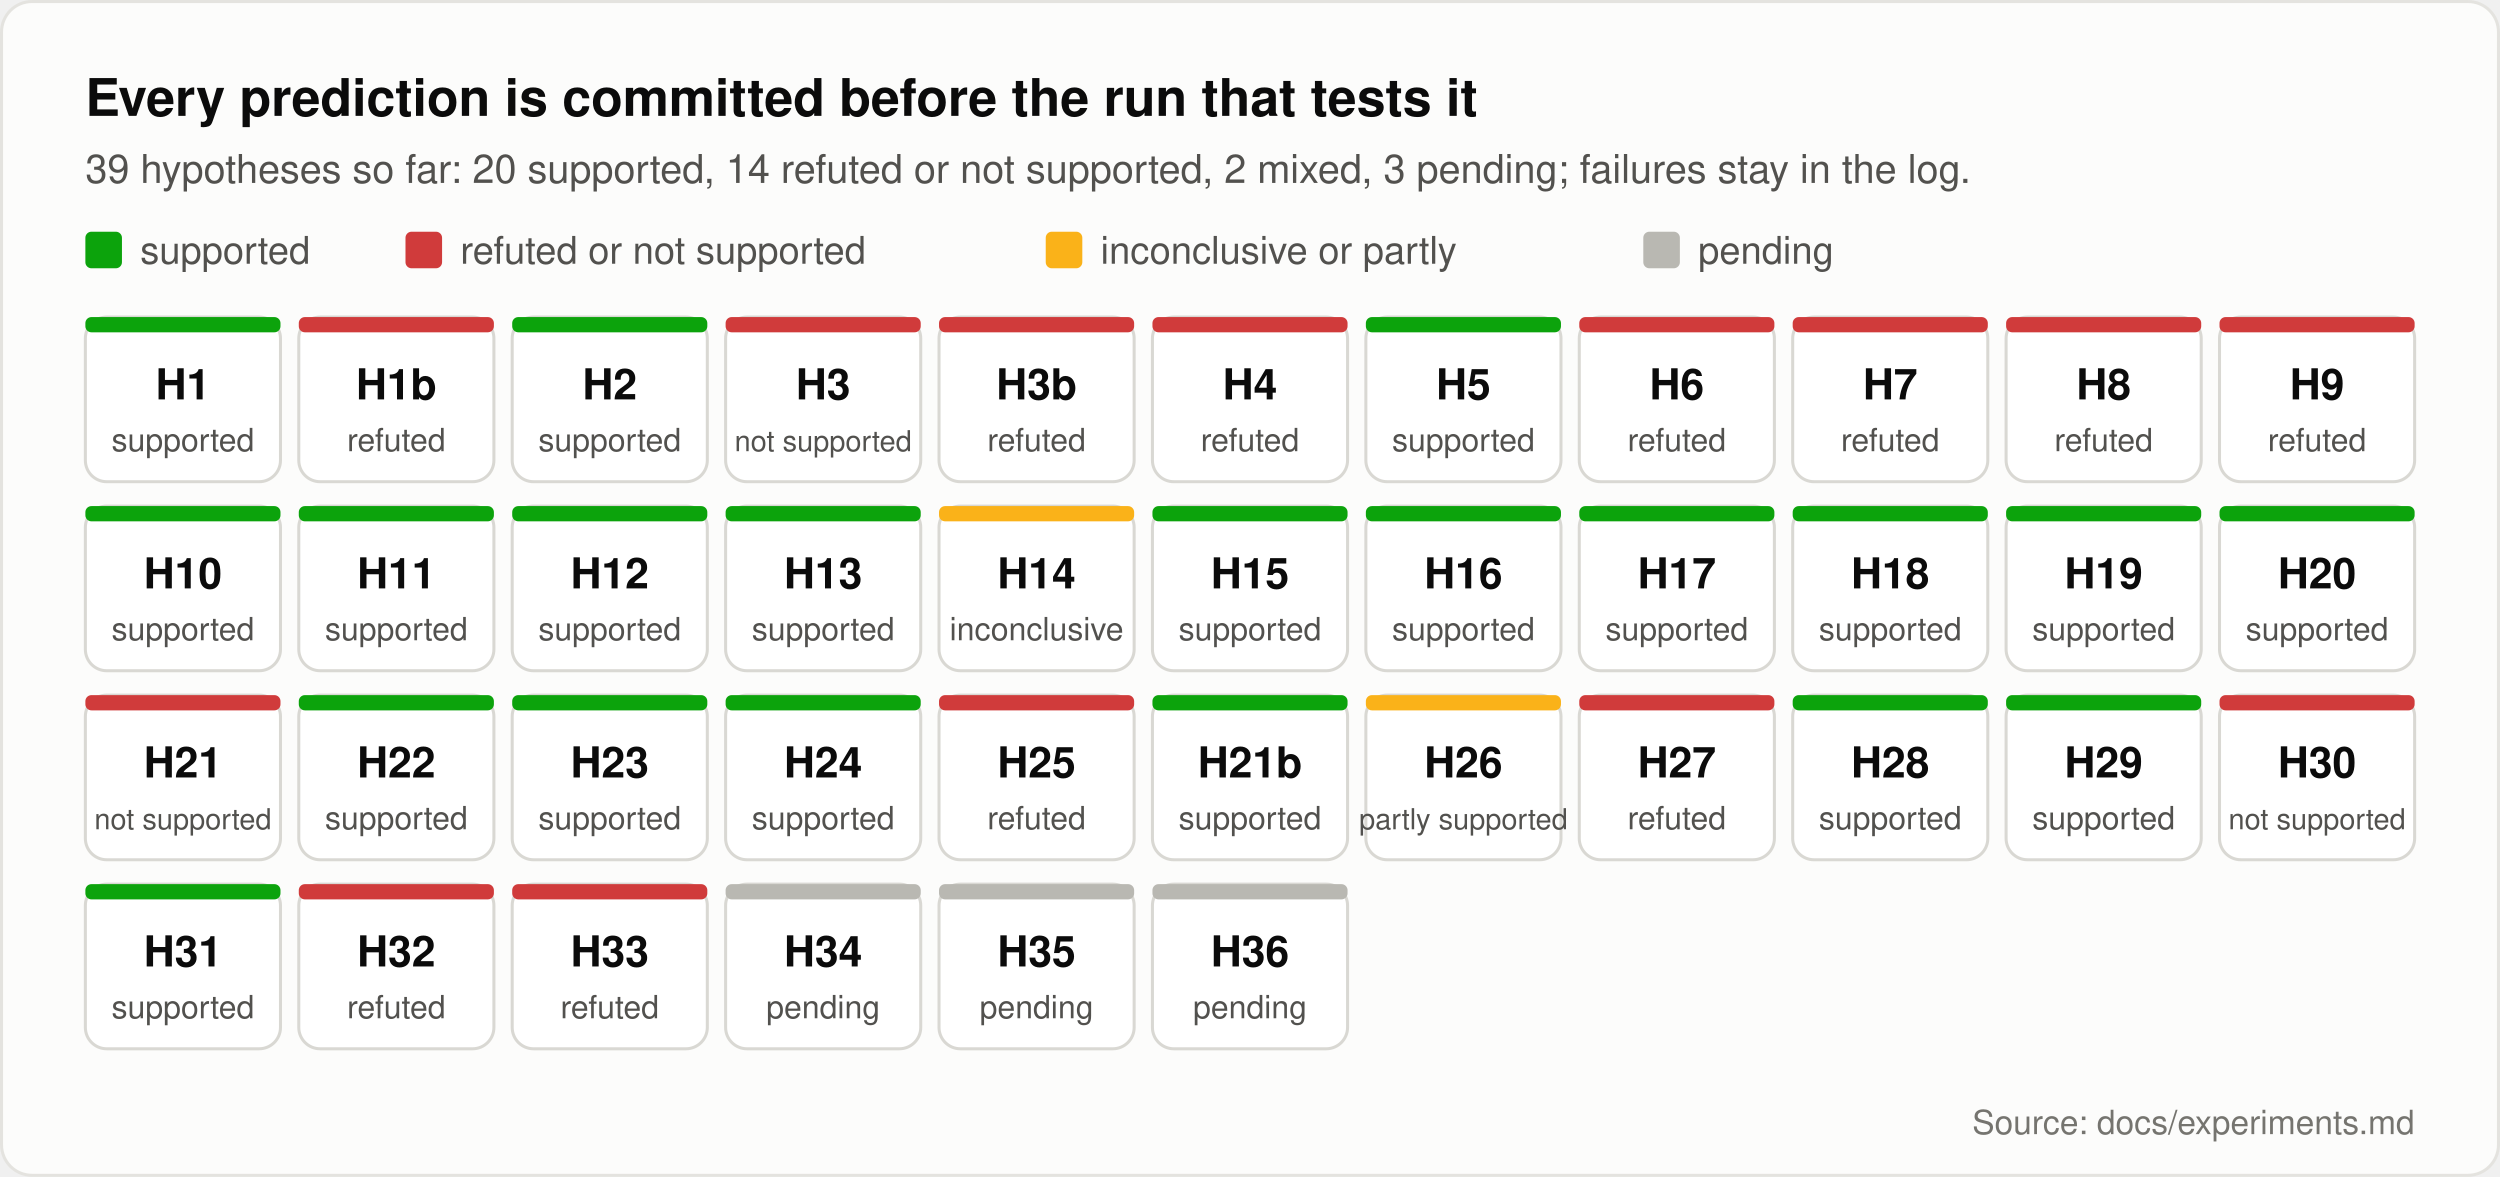
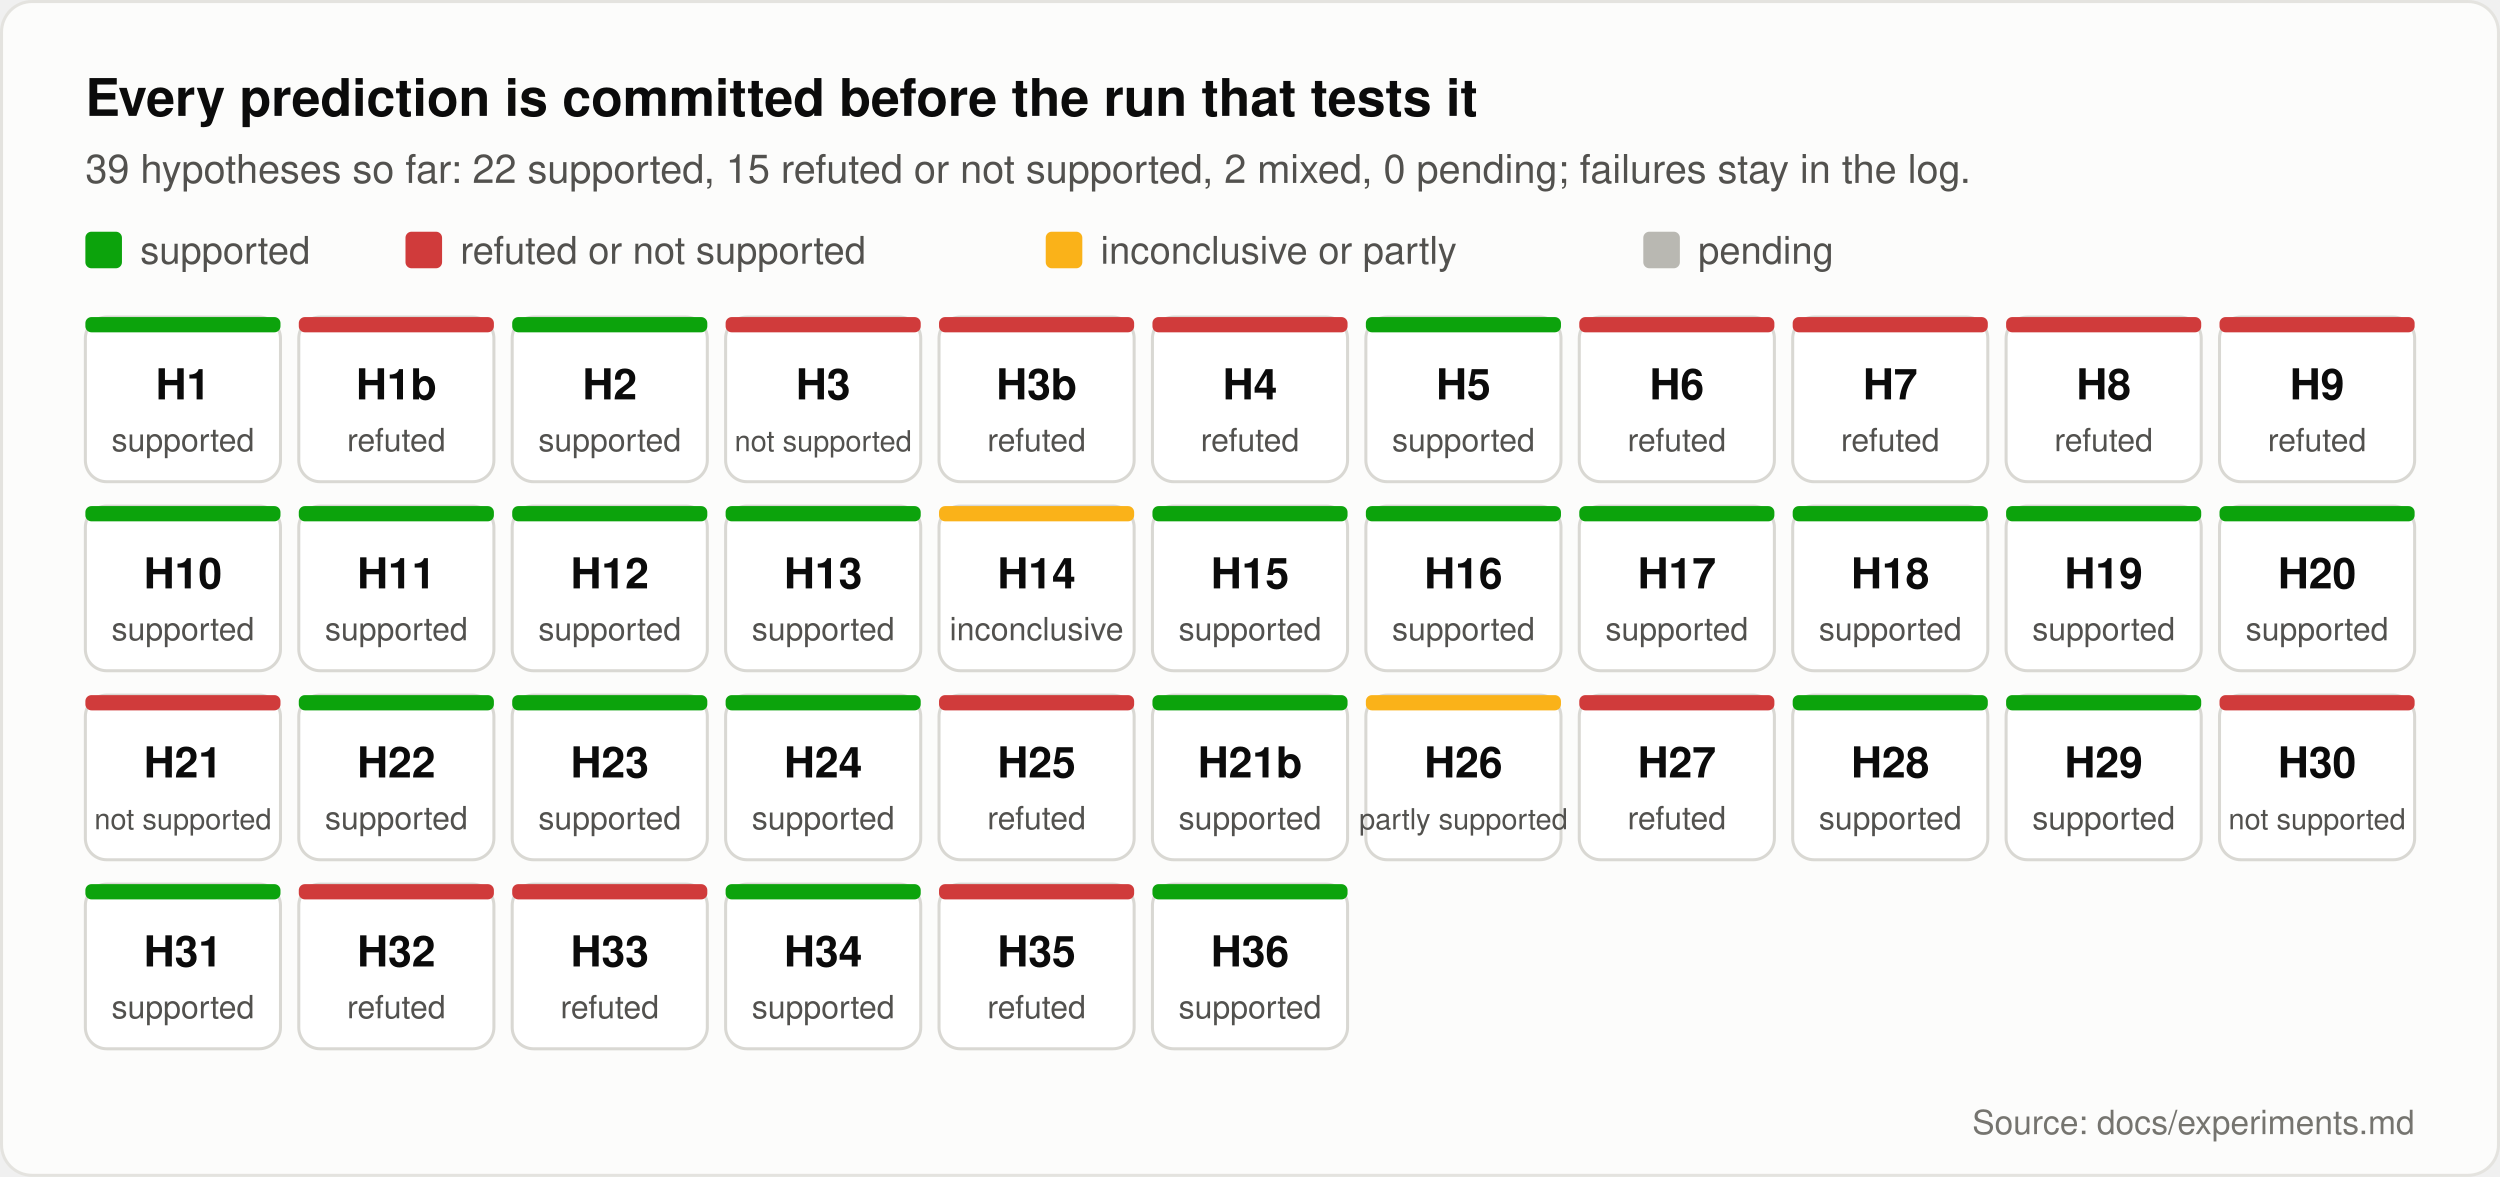
<svg xmlns="http://www.w3.org/2000/svg" width="820" height="386" viewBox="0 0 820 386" role="img" aria-labelledby="title desc">
  <style>
  .bg { fill: #fcfcfb; } .frame { fill: none; stroke: #e4e3df; }
  .t1 { fill: #0b0b0b; } .t2 { fill: #52514e; } .t3 { fill: #75746f; }
  .grid { stroke: #e4e3df; stroke-width: 1; } .axis { stroke: #b9b8b2; stroke-width: 1; }
  .s1 { fill: #2a78d6; } .s2 { fill: #eb6834; } .s3 { fill: #1baf7a; }
  .l1 { stroke: #2a78d6; } .l2 { stroke: #eb6834; } .l3 { stroke: #1baf7a; }
  .ring { stroke: #fcfcfb; stroke-width: 2; }
  .box { fill: #f3f2ee; stroke: #d9d8d3; stroke-width: 1; }
  .hot { fill: #e6eefa; stroke: #2a78d6; stroke-width: 1.5; }
  .wire { stroke: #75746f; stroke-width: 1.5; fill: none; }
  .tip { fill: #75746f; }
  .bracket { stroke: #2a78d6; stroke-width: 1.5; fill: none; stroke-dasharray: 5 4; }
  .tile { fill: #f3f2ee; } .big { fill: #0b0b0b; } .accent { fill: #2a78d6; }
  .good { fill: #0ca30c; } .bad { fill: #d03b3b; } .warn { fill: #fab219; } .none { fill: #b9b8b2; }
  .chip { fill: #ffffff; stroke: #d9d8d3; stroke-width: 1; }
  @media (prefers-color-scheme: dark) {
    .bg { fill: #1a1a19; } .frame { stroke: #383835; }
    .t1 { fill: #f0efec; } .t2 { fill: #c3c2b7; } .t3 { fill: #9a998f; }
    .grid { stroke: #2e2e2c; } .axis { stroke: #57564f; }
    .s1 { fill: #3987e5; } .s2 { fill: #d95926; } .s3 { fill: #199e70; }
    .l1 { stroke: #3987e5; } .l2 { stroke: #d95926; } .l3 { stroke: #199e70; }
    .ring { stroke: #1a1a19; }
    .box { fill: #242422; stroke: #46453f; }
    .hot { fill: #1c2a3d; stroke: #3987e5; }
    .wire { stroke: #9a998f; } .tip { fill: #9a998f; }
    .bracket { stroke: #3987e5; }
    .tile { fill: #242422; } .big { fill: #f0efec; } .accent { fill: #3987e5; }
    .none { fill: #57564f; } .chip { fill: #1f1f1e; stroke: #46453f; }
  }
</style>
  <rect class="bg" x="0.5" y="0.5" width="819" height="385" rx="10" />
  <rect class="frame" x="0.5" y="0.5" width="819" height="385" rx="10" />
  <text x="28.0" y="38.0" class="t1" font-family="ui-sans-serif, -apple-system, BlinkMacSystemFont, 'Segoe UI', Helvetica, Arial, sans-serif" font-size="17" font-weight="600" text-anchor="start">Every prediction is committed before the run that tests it</text>
-   <text x="28.0" y="60.0" class="t2" font-family="ui-sans-serif, -apple-system, BlinkMacSystemFont, 'Segoe UI', Helvetica, Arial, sans-serif" font-size="13" font-weight="400" text-anchor="start">39 hypotheses so far: 20 supported, 14 refuted or not supported, 2 mixed, 3 pending; failures stay in the log.</text>
+   <text x="28.0" y="60.0" class="t2" font-family="ui-sans-serif, -apple-system, BlinkMacSystemFont, 'Segoe UI', Helvetica, Arial, sans-serif" font-size="13" font-weight="400" text-anchor="start">39 hypotheses so far: 22 supported, 15 refuted or not supported, 2 mixed, 0 pending; failures stay in the log.</text>
  <rect class="good" x="28" y="76" width="12" height="12" rx="2" />
  <text x="46.0" y="86.5" class="t2" font-family="ui-sans-serif, -apple-system, BlinkMacSystemFont, 'Segoe UI', Helvetica, Arial, sans-serif" font-size="12.5" font-weight="400" text-anchor="start">supported</text>
  <rect class="bad" x="133.0" y="76" width="12" height="12" rx="2" />
  <text x="151.0" y="86.5" class="t2" font-family="ui-sans-serif, -apple-system, BlinkMacSystemFont, 'Segoe UI', Helvetica, Arial, sans-serif" font-size="12.5" font-weight="400" text-anchor="start">refuted or not supported</text>
  <rect class="warn" x="343.0" y="76" width="12" height="12" rx="2" />
  <text x="361.0" y="86.5" class="t2" font-family="ui-sans-serif, -apple-system, BlinkMacSystemFont, 'Segoe UI', Helvetica, Arial, sans-serif" font-size="12.5" font-weight="400" text-anchor="start">inconclusive or partly</text>
  <rect class="none" x="539.0" y="76" width="12" height="12" rx="2" />
  <text x="557.0" y="86.5" class="t2" font-family="ui-sans-serif, -apple-system, BlinkMacSystemFont, 'Segoe UI', Helvetica, Arial, sans-serif" font-size="12.5" font-weight="400" text-anchor="start">pending</text>
  <rect class="chip" x="28" y="104" width="64" height="54" rx="7" />
  <rect class="good" x="28" y="104" width="64" height="5" rx="2" />
  <text x="60.0" y="131.0" class="t1" font-family="ui-sans-serif, -apple-system, BlinkMacSystemFont, 'Segoe UI', Helvetica, Arial, sans-serif" font-size="14" font-weight="700" text-anchor="middle">H1</text>
  <text x="60.0" y="148.0" class="t2" font-family="ui-sans-serif, -apple-system, BlinkMacSystemFont, 'Segoe UI', Helvetica, Arial, sans-serif" font-size="10.5" font-weight="400" text-anchor="middle">supported</text>
  <rect class="chip" x="98" y="104" width="64" height="54" rx="7" />
  <rect class="bad" x="98" y="104" width="64" height="5" rx="2" />
  <text x="130.0" y="131.0" class="t1" font-family="ui-sans-serif, -apple-system, BlinkMacSystemFont, 'Segoe UI', Helvetica, Arial, sans-serif" font-size="14" font-weight="700" text-anchor="middle">H1b</text>
  <text x="130.0" y="148.0" class="t2" font-family="ui-sans-serif, -apple-system, BlinkMacSystemFont, 'Segoe UI', Helvetica, Arial, sans-serif" font-size="10.5" font-weight="400" text-anchor="middle">refuted</text>
  <rect class="chip" x="168" y="104" width="64" height="54" rx="7" />
  <rect class="good" x="168" y="104" width="64" height="5" rx="2" />
  <text x="200.0" y="131.0" class="t1" font-family="ui-sans-serif, -apple-system, BlinkMacSystemFont, 'Segoe UI', Helvetica, Arial, sans-serif" font-size="14" font-weight="700" text-anchor="middle">H2</text>
  <text x="200.0" y="148.0" class="t2" font-family="ui-sans-serif, -apple-system, BlinkMacSystemFont, 'Segoe UI', Helvetica, Arial, sans-serif" font-size="10.5" font-weight="400" text-anchor="middle">supported</text>
  <rect class="chip" x="238" y="104" width="64" height="54" rx="7" />
  <rect class="bad" x="238" y="104" width="64" height="5" rx="2" />
  <text x="270.0" y="131.0" class="t1" font-family="ui-sans-serif, -apple-system, BlinkMacSystemFont, 'Segoe UI', Helvetica, Arial, sans-serif" font-size="14" font-weight="700" text-anchor="middle">H3</text>
  <text x="270.0" y="148.0" class="t2" font-family="ui-sans-serif, -apple-system, BlinkMacSystemFont, 'Segoe UI', Helvetica, Arial, sans-serif" font-size="9.5" font-weight="400" text-anchor="middle">not supported</text>
  <rect class="chip" x="308" y="104" width="64" height="54" rx="7" />
  <rect class="bad" x="308" y="104" width="64" height="5" rx="2" />
  <text x="340.0" y="131.0" class="t1" font-family="ui-sans-serif, -apple-system, BlinkMacSystemFont, 'Segoe UI', Helvetica, Arial, sans-serif" font-size="14" font-weight="700" text-anchor="middle">H3b</text>
  <text x="340.0" y="148.0" class="t2" font-family="ui-sans-serif, -apple-system, BlinkMacSystemFont, 'Segoe UI', Helvetica, Arial, sans-serif" font-size="10.5" font-weight="400" text-anchor="middle">refuted</text>
  <rect class="chip" x="378" y="104" width="64" height="54" rx="7" />
  <rect class="bad" x="378" y="104" width="64" height="5" rx="2" />
  <text x="410.0" y="131.0" class="t1" font-family="ui-sans-serif, -apple-system, BlinkMacSystemFont, 'Segoe UI', Helvetica, Arial, sans-serif" font-size="14" font-weight="700" text-anchor="middle">H4</text>
  <text x="410.0" y="148.0" class="t2" font-family="ui-sans-serif, -apple-system, BlinkMacSystemFont, 'Segoe UI', Helvetica, Arial, sans-serif" font-size="10.5" font-weight="400" text-anchor="middle">refuted</text>
  <rect class="chip" x="448" y="104" width="64" height="54" rx="7" />
  <rect class="good" x="448" y="104" width="64" height="5" rx="2" />
  <text x="480.0" y="131.0" class="t1" font-family="ui-sans-serif, -apple-system, BlinkMacSystemFont, 'Segoe UI', Helvetica, Arial, sans-serif" font-size="14" font-weight="700" text-anchor="middle">H5</text>
  <text x="480.0" y="148.0" class="t2" font-family="ui-sans-serif, -apple-system, BlinkMacSystemFont, 'Segoe UI', Helvetica, Arial, sans-serif" font-size="10.5" font-weight="400" text-anchor="middle">supported</text>
  <rect class="chip" x="518" y="104" width="64" height="54" rx="7" />
  <rect class="bad" x="518" y="104" width="64" height="5" rx="2" />
  <text x="550.0" y="131.0" class="t1" font-family="ui-sans-serif, -apple-system, BlinkMacSystemFont, 'Segoe UI', Helvetica, Arial, sans-serif" font-size="14" font-weight="700" text-anchor="middle">H6</text>
  <text x="550.0" y="148.0" class="t2" font-family="ui-sans-serif, -apple-system, BlinkMacSystemFont, 'Segoe UI', Helvetica, Arial, sans-serif" font-size="10.5" font-weight="400" text-anchor="middle">refuted</text>
  <rect class="chip" x="588" y="104" width="64" height="54" rx="7" />
  <rect class="bad" x="588" y="104" width="64" height="5" rx="2" />
  <text x="620.0" y="131.0" class="t1" font-family="ui-sans-serif, -apple-system, BlinkMacSystemFont, 'Segoe UI', Helvetica, Arial, sans-serif" font-size="14" font-weight="700" text-anchor="middle">H7</text>
  <text x="620.0" y="148.0" class="t2" font-family="ui-sans-serif, -apple-system, BlinkMacSystemFont, 'Segoe UI', Helvetica, Arial, sans-serif" font-size="10.5" font-weight="400" text-anchor="middle">refuted</text>
  <rect class="chip" x="658" y="104" width="64" height="54" rx="7" />
  <rect class="bad" x="658" y="104" width="64" height="5" rx="2" />
  <text x="690.0" y="131.0" class="t1" font-family="ui-sans-serif, -apple-system, BlinkMacSystemFont, 'Segoe UI', Helvetica, Arial, sans-serif" font-size="14" font-weight="700" text-anchor="middle">H8</text>
  <text x="690.0" y="148.0" class="t2" font-family="ui-sans-serif, -apple-system, BlinkMacSystemFont, 'Segoe UI', Helvetica, Arial, sans-serif" font-size="10.5" font-weight="400" text-anchor="middle">refuted</text>
  <rect class="chip" x="728" y="104" width="64" height="54" rx="7" />
  <rect class="bad" x="728" y="104" width="64" height="5" rx="2" />
  <text x="760.0" y="131.0" class="t1" font-family="ui-sans-serif, -apple-system, BlinkMacSystemFont, 'Segoe UI', Helvetica, Arial, sans-serif" font-size="14" font-weight="700" text-anchor="middle">H9</text>
  <text x="760.0" y="148.0" class="t2" font-family="ui-sans-serif, -apple-system, BlinkMacSystemFont, 'Segoe UI', Helvetica, Arial, sans-serif" font-size="10.5" font-weight="400" text-anchor="middle">refuted</text>
  <rect class="chip" x="28" y="166" width="64" height="54" rx="7" />
  <rect class="good" x="28" y="166" width="64" height="5" rx="2" />
  <text x="60.0" y="193.0" class="t1" font-family="ui-sans-serif, -apple-system, BlinkMacSystemFont, 'Segoe UI', Helvetica, Arial, sans-serif" font-size="14" font-weight="700" text-anchor="middle">H10</text>
  <text x="60.0" y="210.0" class="t2" font-family="ui-sans-serif, -apple-system, BlinkMacSystemFont, 'Segoe UI', Helvetica, Arial, sans-serif" font-size="10.5" font-weight="400" text-anchor="middle">supported</text>
  <rect class="chip" x="98" y="166" width="64" height="54" rx="7" />
  <rect class="good" x="98" y="166" width="64" height="5" rx="2" />
  <text x="130.0" y="193.0" class="t1" font-family="ui-sans-serif, -apple-system, BlinkMacSystemFont, 'Segoe UI', Helvetica, Arial, sans-serif" font-size="14" font-weight="700" text-anchor="middle">H11</text>
  <text x="130.0" y="210.0" class="t2" font-family="ui-sans-serif, -apple-system, BlinkMacSystemFont, 'Segoe UI', Helvetica, Arial, sans-serif" font-size="10.5" font-weight="400" text-anchor="middle">supported</text>
  <rect class="chip" x="168" y="166" width="64" height="54" rx="7" />
  <rect class="good" x="168" y="166" width="64" height="5" rx="2" />
  <text x="200.0" y="193.0" class="t1" font-family="ui-sans-serif, -apple-system, BlinkMacSystemFont, 'Segoe UI', Helvetica, Arial, sans-serif" font-size="14" font-weight="700" text-anchor="middle">H12</text>
  <text x="200.0" y="210.0" class="t2" font-family="ui-sans-serif, -apple-system, BlinkMacSystemFont, 'Segoe UI', Helvetica, Arial, sans-serif" font-size="10.5" font-weight="400" text-anchor="middle">supported</text>
  <rect class="chip" x="238" y="166" width="64" height="54" rx="7" />
  <rect class="good" x="238" y="166" width="64" height="5" rx="2" />
  <text x="270.0" y="193.0" class="t1" font-family="ui-sans-serif, -apple-system, BlinkMacSystemFont, 'Segoe UI', Helvetica, Arial, sans-serif" font-size="14" font-weight="700" text-anchor="middle">H13</text>
  <text x="270.0" y="210.0" class="t2" font-family="ui-sans-serif, -apple-system, BlinkMacSystemFont, 'Segoe UI', Helvetica, Arial, sans-serif" font-size="10.5" font-weight="400" text-anchor="middle">supported</text>
  <rect class="chip" x="308" y="166" width="64" height="54" rx="7" />
  <rect class="warn" x="308" y="166" width="64" height="5" rx="2" />
  <text x="340.0" y="193.0" class="t1" font-family="ui-sans-serif, -apple-system, BlinkMacSystemFont, 'Segoe UI', Helvetica, Arial, sans-serif" font-size="14" font-weight="700" text-anchor="middle">H14</text>
  <text x="340.0" y="210.0" class="t2" font-family="ui-sans-serif, -apple-system, BlinkMacSystemFont, 'Segoe UI', Helvetica, Arial, sans-serif" font-size="10.5" font-weight="400" text-anchor="middle">inconclusive</text>
  <rect class="chip" x="378" y="166" width="64" height="54" rx="7" />
  <rect class="good" x="378" y="166" width="64" height="5" rx="2" />
  <text x="410.0" y="193.0" class="t1" font-family="ui-sans-serif, -apple-system, BlinkMacSystemFont, 'Segoe UI', Helvetica, Arial, sans-serif" font-size="14" font-weight="700" text-anchor="middle">H15</text>
  <text x="410.0" y="210.0" class="t2" font-family="ui-sans-serif, -apple-system, BlinkMacSystemFont, 'Segoe UI', Helvetica, Arial, sans-serif" font-size="10.5" font-weight="400" text-anchor="middle">supported</text>
  <rect class="chip" x="448" y="166" width="64" height="54" rx="7" />
  <rect class="good" x="448" y="166" width="64" height="5" rx="2" />
  <text x="480.0" y="193.0" class="t1" font-family="ui-sans-serif, -apple-system, BlinkMacSystemFont, 'Segoe UI', Helvetica, Arial, sans-serif" font-size="14" font-weight="700" text-anchor="middle">H16</text>
  <text x="480.0" y="210.0" class="t2" font-family="ui-sans-serif, -apple-system, BlinkMacSystemFont, 'Segoe UI', Helvetica, Arial, sans-serif" font-size="10.5" font-weight="400" text-anchor="middle">supported</text>
  <rect class="chip" x="518" y="166" width="64" height="54" rx="7" />
  <rect class="good" x="518" y="166" width="64" height="5" rx="2" />
  <text x="550.0" y="193.0" class="t1" font-family="ui-sans-serif, -apple-system, BlinkMacSystemFont, 'Segoe UI', Helvetica, Arial, sans-serif" font-size="14" font-weight="700" text-anchor="middle">H17</text>
  <text x="550.0" y="210.0" class="t2" font-family="ui-sans-serif, -apple-system, BlinkMacSystemFont, 'Segoe UI', Helvetica, Arial, sans-serif" font-size="10.5" font-weight="400" text-anchor="middle">supported</text>
  <rect class="chip" x="588" y="166" width="64" height="54" rx="7" />
  <rect class="good" x="588" y="166" width="64" height="5" rx="2" />
  <text x="620.0" y="193.0" class="t1" font-family="ui-sans-serif, -apple-system, BlinkMacSystemFont, 'Segoe UI', Helvetica, Arial, sans-serif" font-size="14" font-weight="700" text-anchor="middle">H18</text>
  <text x="620.0" y="210.0" class="t2" font-family="ui-sans-serif, -apple-system, BlinkMacSystemFont, 'Segoe UI', Helvetica, Arial, sans-serif" font-size="10.5" font-weight="400" text-anchor="middle">supported</text>
  <rect class="chip" x="658" y="166" width="64" height="54" rx="7" />
  <rect class="good" x="658" y="166" width="64" height="5" rx="2" />
  <text x="690.0" y="193.0" class="t1" font-family="ui-sans-serif, -apple-system, BlinkMacSystemFont, 'Segoe UI', Helvetica, Arial, sans-serif" font-size="14" font-weight="700" text-anchor="middle">H19</text>
  <text x="690.0" y="210.0" class="t2" font-family="ui-sans-serif, -apple-system, BlinkMacSystemFont, 'Segoe UI', Helvetica, Arial, sans-serif" font-size="10.5" font-weight="400" text-anchor="middle">supported</text>
  <rect class="chip" x="728" y="166" width="64" height="54" rx="7" />
  <rect class="good" x="728" y="166" width="64" height="5" rx="2" />
  <text x="760.0" y="193.0" class="t1" font-family="ui-sans-serif, -apple-system, BlinkMacSystemFont, 'Segoe UI', Helvetica, Arial, sans-serif" font-size="14" font-weight="700" text-anchor="middle">H20</text>
  <text x="760.0" y="210.0" class="t2" font-family="ui-sans-serif, -apple-system, BlinkMacSystemFont, 'Segoe UI', Helvetica, Arial, sans-serif" font-size="10.5" font-weight="400" text-anchor="middle">supported</text>
  <rect class="chip" x="28" y="228" width="64" height="54" rx="7" />
  <rect class="bad" x="28" y="228" width="64" height="5" rx="2" />
  <text x="60.0" y="255.0" class="t1" font-family="ui-sans-serif, -apple-system, BlinkMacSystemFont, 'Segoe UI', Helvetica, Arial, sans-serif" font-size="14" font-weight="700" text-anchor="middle">H21</text>
  <text x="60.0" y="272.0" class="t2" font-family="ui-sans-serif, -apple-system, BlinkMacSystemFont, 'Segoe UI', Helvetica, Arial, sans-serif" font-size="9.5" font-weight="400" text-anchor="middle">not supported</text>
  <rect class="chip" x="98" y="228" width="64" height="54" rx="7" />
  <rect class="good" x="98" y="228" width="64" height="5" rx="2" />
  <text x="130.0" y="255.0" class="t1" font-family="ui-sans-serif, -apple-system, BlinkMacSystemFont, 'Segoe UI', Helvetica, Arial, sans-serif" font-size="14" font-weight="700" text-anchor="middle">H22</text>
  <text x="130.0" y="272.0" class="t2" font-family="ui-sans-serif, -apple-system, BlinkMacSystemFont, 'Segoe UI', Helvetica, Arial, sans-serif" font-size="10.5" font-weight="400" text-anchor="middle">supported</text>
  <rect class="chip" x="168" y="228" width="64" height="54" rx="7" />
  <rect class="good" x="168" y="228" width="64" height="5" rx="2" />
  <text x="200.0" y="255.0" class="t1" font-family="ui-sans-serif, -apple-system, BlinkMacSystemFont, 'Segoe UI', Helvetica, Arial, sans-serif" font-size="14" font-weight="700" text-anchor="middle">H23</text>
  <text x="200.0" y="272.0" class="t2" font-family="ui-sans-serif, -apple-system, BlinkMacSystemFont, 'Segoe UI', Helvetica, Arial, sans-serif" font-size="10.5" font-weight="400" text-anchor="middle">supported</text>
  <rect class="chip" x="238" y="228" width="64" height="54" rx="7" />
  <rect class="good" x="238" y="228" width="64" height="5" rx="2" />
  <text x="270.0" y="255.0" class="t1" font-family="ui-sans-serif, -apple-system, BlinkMacSystemFont, 'Segoe UI', Helvetica, Arial, sans-serif" font-size="14" font-weight="700" text-anchor="middle">H24</text>
  <text x="270.0" y="272.0" class="t2" font-family="ui-sans-serif, -apple-system, BlinkMacSystemFont, 'Segoe UI', Helvetica, Arial, sans-serif" font-size="10.5" font-weight="400" text-anchor="middle">supported</text>
  <rect class="chip" x="308" y="228" width="64" height="54" rx="7" />
  <rect class="bad" x="308" y="228" width="64" height="5" rx="2" />
  <text x="340.0" y="255.0" class="t1" font-family="ui-sans-serif, -apple-system, BlinkMacSystemFont, 'Segoe UI', Helvetica, Arial, sans-serif" font-size="14" font-weight="700" text-anchor="middle">H25</text>
  <text x="340.0" y="272.0" class="t2" font-family="ui-sans-serif, -apple-system, BlinkMacSystemFont, 'Segoe UI', Helvetica, Arial, sans-serif" font-size="10.5" font-weight="400" text-anchor="middle">refuted</text>
  <rect class="chip" x="378" y="228" width="64" height="54" rx="7" />
  <rect class="good" x="378" y="228" width="64" height="5" rx="2" />
  <text x="410.0" y="255.0" class="t1" font-family="ui-sans-serif, -apple-system, BlinkMacSystemFont, 'Segoe UI', Helvetica, Arial, sans-serif" font-size="14" font-weight="700" text-anchor="middle">H21b</text>
  <text x="410.0" y="272.0" class="t2" font-family="ui-sans-serif, -apple-system, BlinkMacSystemFont, 'Segoe UI', Helvetica, Arial, sans-serif" font-size="10.5" font-weight="400" text-anchor="middle">supported</text>
  <rect class="chip" x="448" y="228" width="64" height="54" rx="7" />
  <rect class="warn" x="448" y="228" width="64" height="5" rx="2" />
  <text x="480.0" y="255.0" class="t1" font-family="ui-sans-serif, -apple-system, BlinkMacSystemFont, 'Segoe UI', Helvetica, Arial, sans-serif" font-size="14" font-weight="700" text-anchor="middle">H26</text>
  <text x="480.0" y="272.0" class="t2" font-family="ui-sans-serif, -apple-system, BlinkMacSystemFont, 'Segoe UI', Helvetica, Arial, sans-serif" font-size="9.5" font-weight="400" text-anchor="middle">partly supported</text>
  <rect class="chip" x="518" y="228" width="64" height="54" rx="7" />
  <rect class="bad" x="518" y="228" width="64" height="5" rx="2" />
  <text x="550.0" y="255.0" class="t1" font-family="ui-sans-serif, -apple-system, BlinkMacSystemFont, 'Segoe UI', Helvetica, Arial, sans-serif" font-size="14" font-weight="700" text-anchor="middle">H27</text>
  <text x="550.0" y="272.0" class="t2" font-family="ui-sans-serif, -apple-system, BlinkMacSystemFont, 'Segoe UI', Helvetica, Arial, sans-serif" font-size="10.5" font-weight="400" text-anchor="middle">refuted</text>
  <rect class="chip" x="588" y="228" width="64" height="54" rx="7" />
  <rect class="good" x="588" y="228" width="64" height="5" rx="2" />
  <text x="620.0" y="255.0" class="t1" font-family="ui-sans-serif, -apple-system, BlinkMacSystemFont, 'Segoe UI', Helvetica, Arial, sans-serif" font-size="14" font-weight="700" text-anchor="middle">H28</text>
  <text x="620.0" y="272.0" class="t2" font-family="ui-sans-serif, -apple-system, BlinkMacSystemFont, 'Segoe UI', Helvetica, Arial, sans-serif" font-size="10.5" font-weight="400" text-anchor="middle">supported</text>
  <rect class="chip" x="658" y="228" width="64" height="54" rx="7" />
  <rect class="good" x="658" y="228" width="64" height="5" rx="2" />
  <text x="690.0" y="255.0" class="t1" font-family="ui-sans-serif, -apple-system, BlinkMacSystemFont, 'Segoe UI', Helvetica, Arial, sans-serif" font-size="14" font-weight="700" text-anchor="middle">H29</text>
  <text x="690.0" y="272.0" class="t2" font-family="ui-sans-serif, -apple-system, BlinkMacSystemFont, 'Segoe UI', Helvetica, Arial, sans-serif" font-size="10.5" font-weight="400" text-anchor="middle">supported</text>
  <rect class="chip" x="728" y="228" width="64" height="54" rx="7" />
  <rect class="bad" x="728" y="228" width="64" height="5" rx="2" />
  <text x="760.0" y="255.0" class="t1" font-family="ui-sans-serif, -apple-system, BlinkMacSystemFont, 'Segoe UI', Helvetica, Arial, sans-serif" font-size="14" font-weight="700" text-anchor="middle">H30</text>
  <text x="760.0" y="272.0" class="t2" font-family="ui-sans-serif, -apple-system, BlinkMacSystemFont, 'Segoe UI', Helvetica, Arial, sans-serif" font-size="9.5" font-weight="400" text-anchor="middle">not supported</text>
  <rect class="chip" x="28" y="290" width="64" height="54" rx="7" />
  <rect class="good" x="28" y="290" width="64" height="5" rx="2" />
  <text x="60.0" y="317.0" class="t1" font-family="ui-sans-serif, -apple-system, BlinkMacSystemFont, 'Segoe UI', Helvetica, Arial, sans-serif" font-size="14" font-weight="700" text-anchor="middle">H31</text>
  <text x="60.0" y="334.0" class="t2" font-family="ui-sans-serif, -apple-system, BlinkMacSystemFont, 'Segoe UI', Helvetica, Arial, sans-serif" font-size="10.5" font-weight="400" text-anchor="middle">supported</text>
  <rect class="chip" x="98" y="290" width="64" height="54" rx="7" />
  <rect class="bad" x="98" y="290" width="64" height="5" rx="2" />
  <text x="130.0" y="317.0" class="t1" font-family="ui-sans-serif, -apple-system, BlinkMacSystemFont, 'Segoe UI', Helvetica, Arial, sans-serif" font-size="14" font-weight="700" text-anchor="middle">H32</text>
  <text x="130.0" y="334.0" class="t2" font-family="ui-sans-serif, -apple-system, BlinkMacSystemFont, 'Segoe UI', Helvetica, Arial, sans-serif" font-size="10.5" font-weight="400" text-anchor="middle">refuted</text>
  <rect class="chip" x="168" y="290" width="64" height="54" rx="7" />
  <rect class="bad" x="168" y="290" width="64" height="5" rx="2" />
  <text x="200.0" y="317.0" class="t1" font-family="ui-sans-serif, -apple-system, BlinkMacSystemFont, 'Segoe UI', Helvetica, Arial, sans-serif" font-size="14" font-weight="700" text-anchor="middle">H33</text>
  <text x="200.0" y="334.0" class="t2" font-family="ui-sans-serif, -apple-system, BlinkMacSystemFont, 'Segoe UI', Helvetica, Arial, sans-serif" font-size="10.5" font-weight="400" text-anchor="middle">refuted</text>
  <rect class="chip" x="238" y="290" width="64" height="54" rx="7" />
-   <rect class="none" x="238" y="290" width="64" height="5" rx="2" />
+   <rect class="good" x="238" y="290" width="64" height="5" rx="2" />
  <text x="270.0" y="317.0" class="t1" font-family="ui-sans-serif, -apple-system, BlinkMacSystemFont, 'Segoe UI', Helvetica, Arial, sans-serif" font-size="14" font-weight="700" text-anchor="middle">H34</text>
-   <text x="270.0" y="334.0" class="t2" font-family="ui-sans-serif, -apple-system, BlinkMacSystemFont, 'Segoe UI', Helvetica, Arial, sans-serif" font-size="10.5" font-weight="400" text-anchor="middle">pending</text>
+   <text x="270.0" y="334.0" class="t2" font-family="ui-sans-serif, -apple-system, BlinkMacSystemFont, 'Segoe UI', Helvetica, Arial, sans-serif" font-size="10.5" font-weight="400" text-anchor="middle">supported</text>
  <rect class="chip" x="308" y="290" width="64" height="54" rx="7" />
-   <rect class="none" x="308" y="290" width="64" height="5" rx="2" />
+   <rect class="bad" x="308" y="290" width="64" height="5" rx="2" />
  <text x="340.0" y="317.0" class="t1" font-family="ui-sans-serif, -apple-system, BlinkMacSystemFont, 'Segoe UI', Helvetica, Arial, sans-serif" font-size="14" font-weight="700" text-anchor="middle">H35</text>
-   <text x="340.0" y="334.0" class="t2" font-family="ui-sans-serif, -apple-system, BlinkMacSystemFont, 'Segoe UI', Helvetica, Arial, sans-serif" font-size="10.5" font-weight="400" text-anchor="middle">pending</text>
+   <text x="340.0" y="334.0" class="t2" font-family="ui-sans-serif, -apple-system, BlinkMacSystemFont, 'Segoe UI', Helvetica, Arial, sans-serif" font-size="10.5" font-weight="400" text-anchor="middle">refuted</text>
  <rect class="chip" x="378" y="290" width="64" height="54" rx="7" />
-   <rect class="none" x="378" y="290" width="64" height="5" rx="2" />
+   <rect class="good" x="378" y="290" width="64" height="5" rx="2" />
  <text x="410.0" y="317.0" class="t1" font-family="ui-sans-serif, -apple-system, BlinkMacSystemFont, 'Segoe UI', Helvetica, Arial, sans-serif" font-size="14" font-weight="700" text-anchor="middle">H36</text>
-   <text x="410.0" y="334.0" class="t2" font-family="ui-sans-serif, -apple-system, BlinkMacSystemFont, 'Segoe UI', Helvetica, Arial, sans-serif" font-size="10.5" font-weight="400" text-anchor="middle">pending</text>
+   <text x="410.0" y="334.0" class="t2" font-family="ui-sans-serif, -apple-system, BlinkMacSystemFont, 'Segoe UI', Helvetica, Arial, sans-serif" font-size="10.5" font-weight="400" text-anchor="middle">supported</text>
  <text x="792.0" y="372.0" class="t3" font-family="ui-sans-serif, -apple-system, BlinkMacSystemFont, 'Segoe UI', Helvetica, Arial, sans-serif" font-size="11" font-weight="400" text-anchor="end">Source: docs/experiments.md</text>
</svg>
